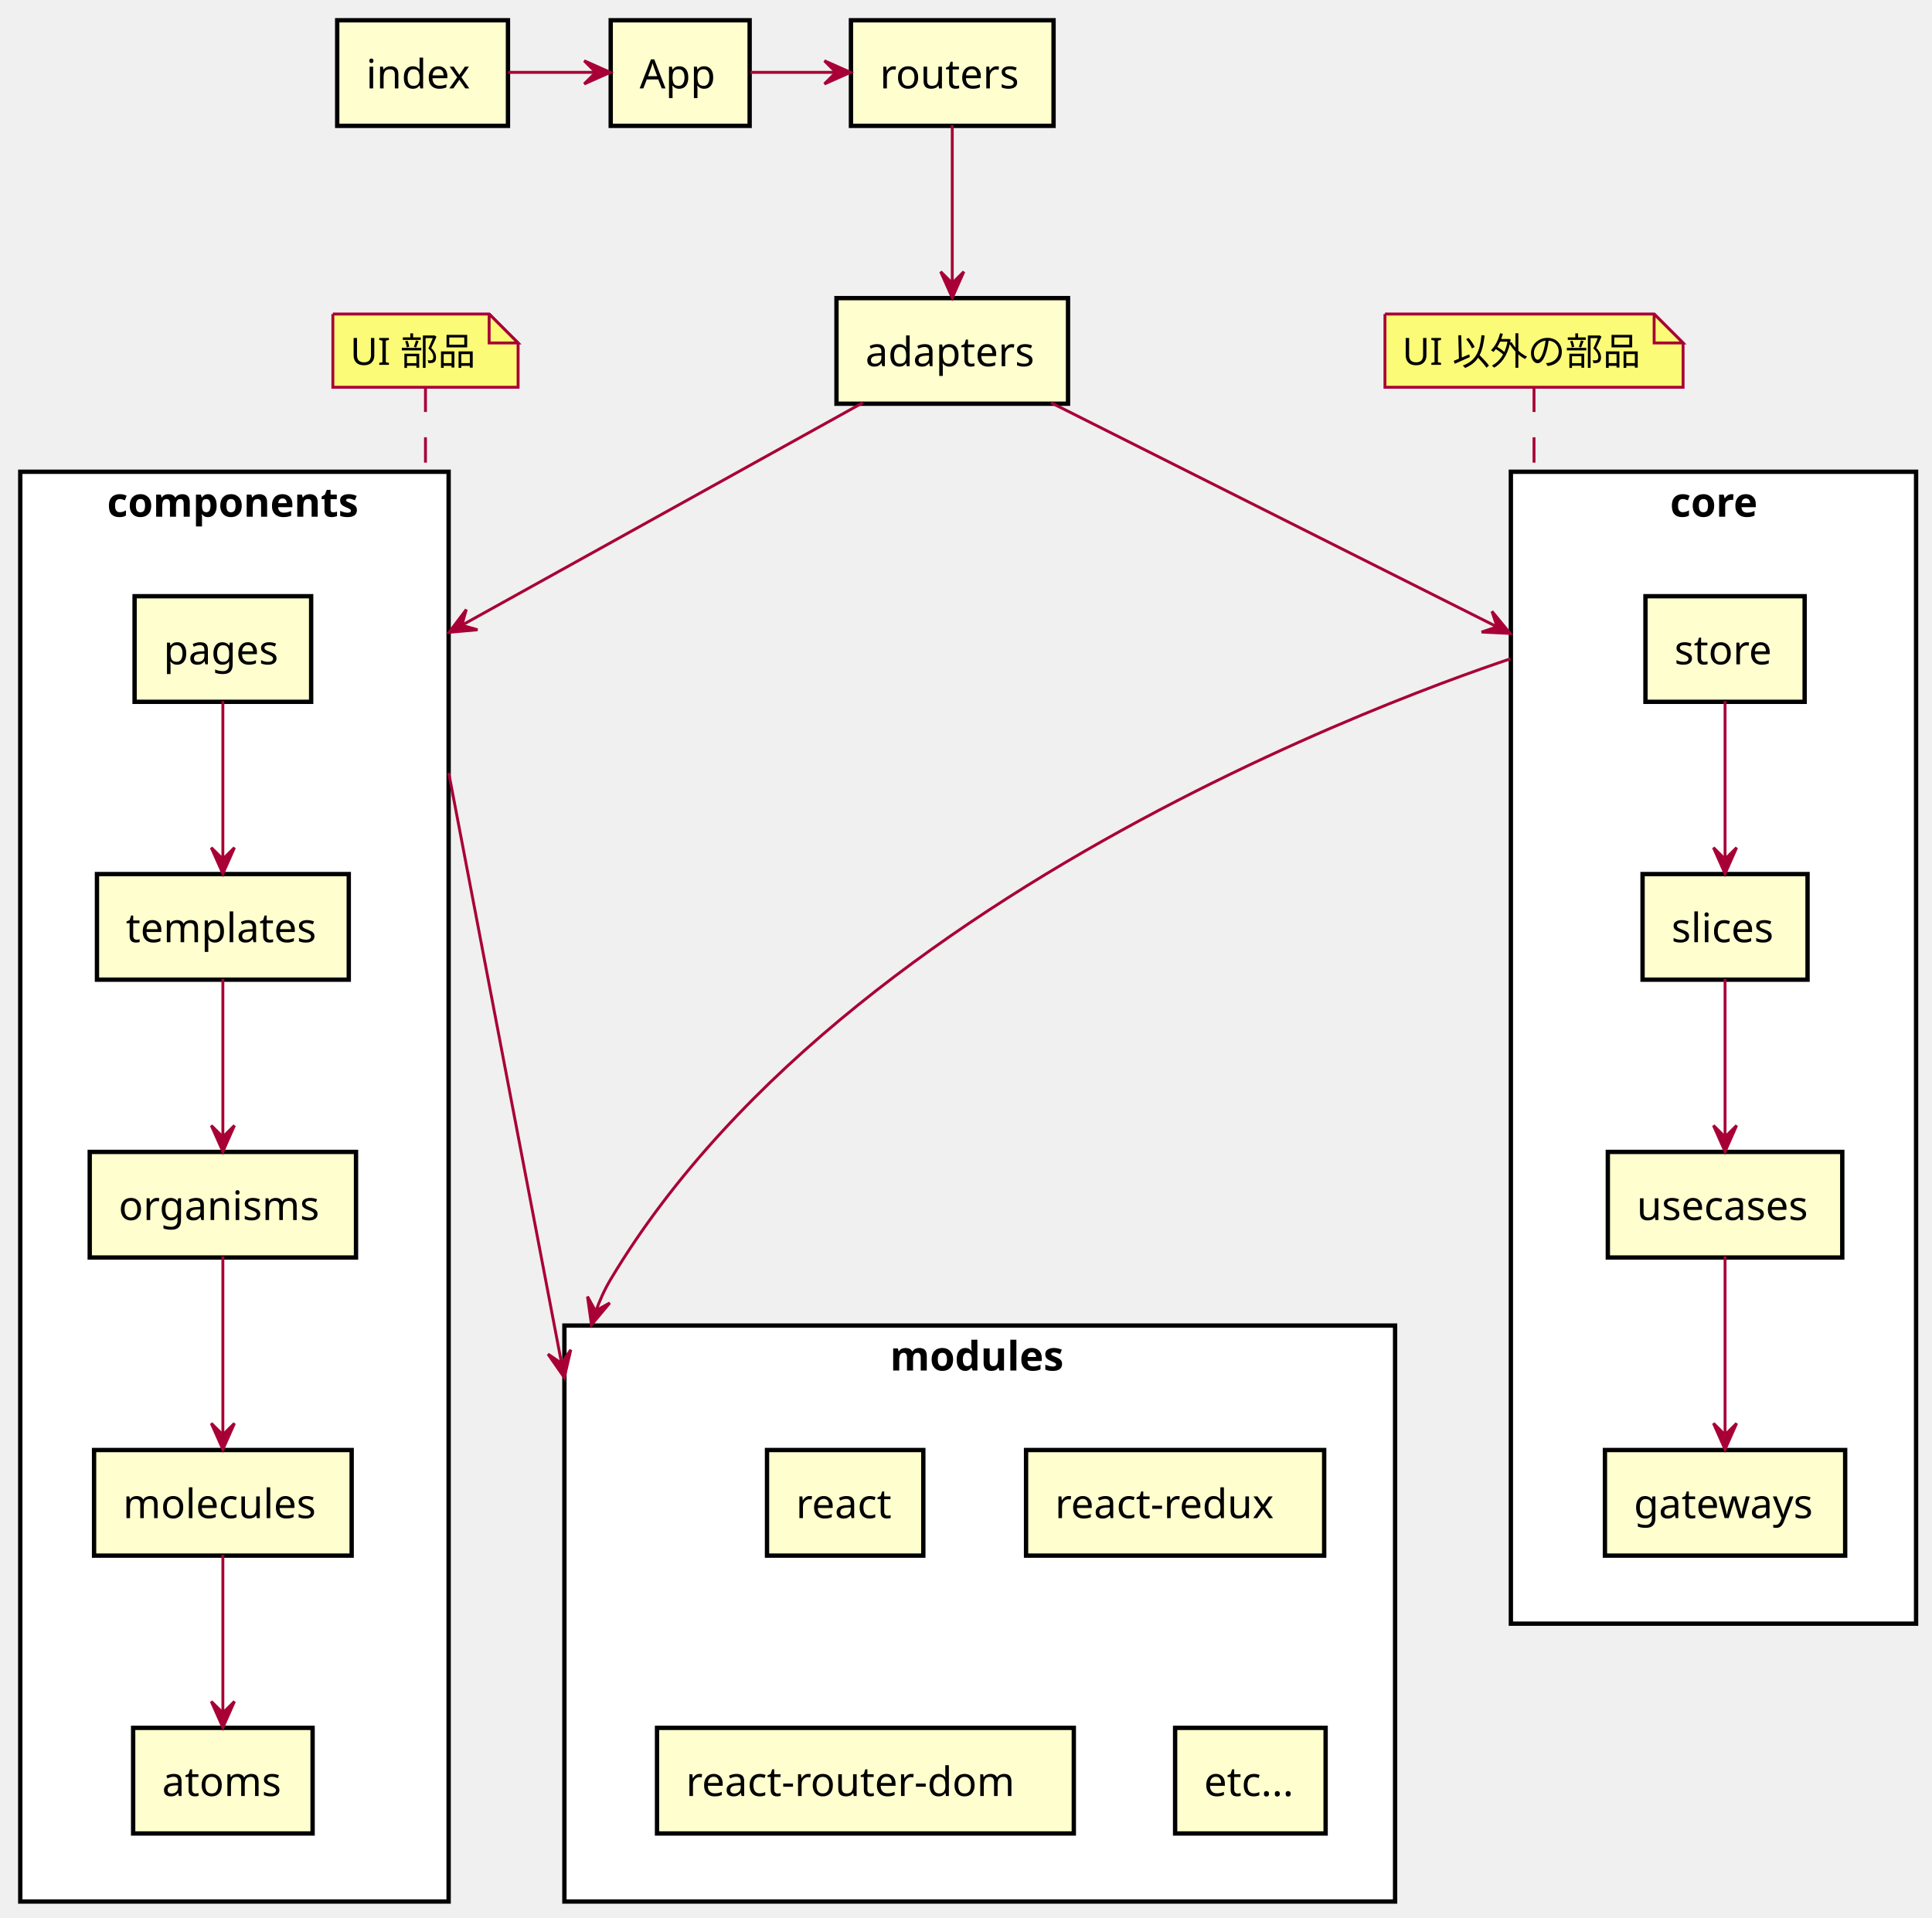
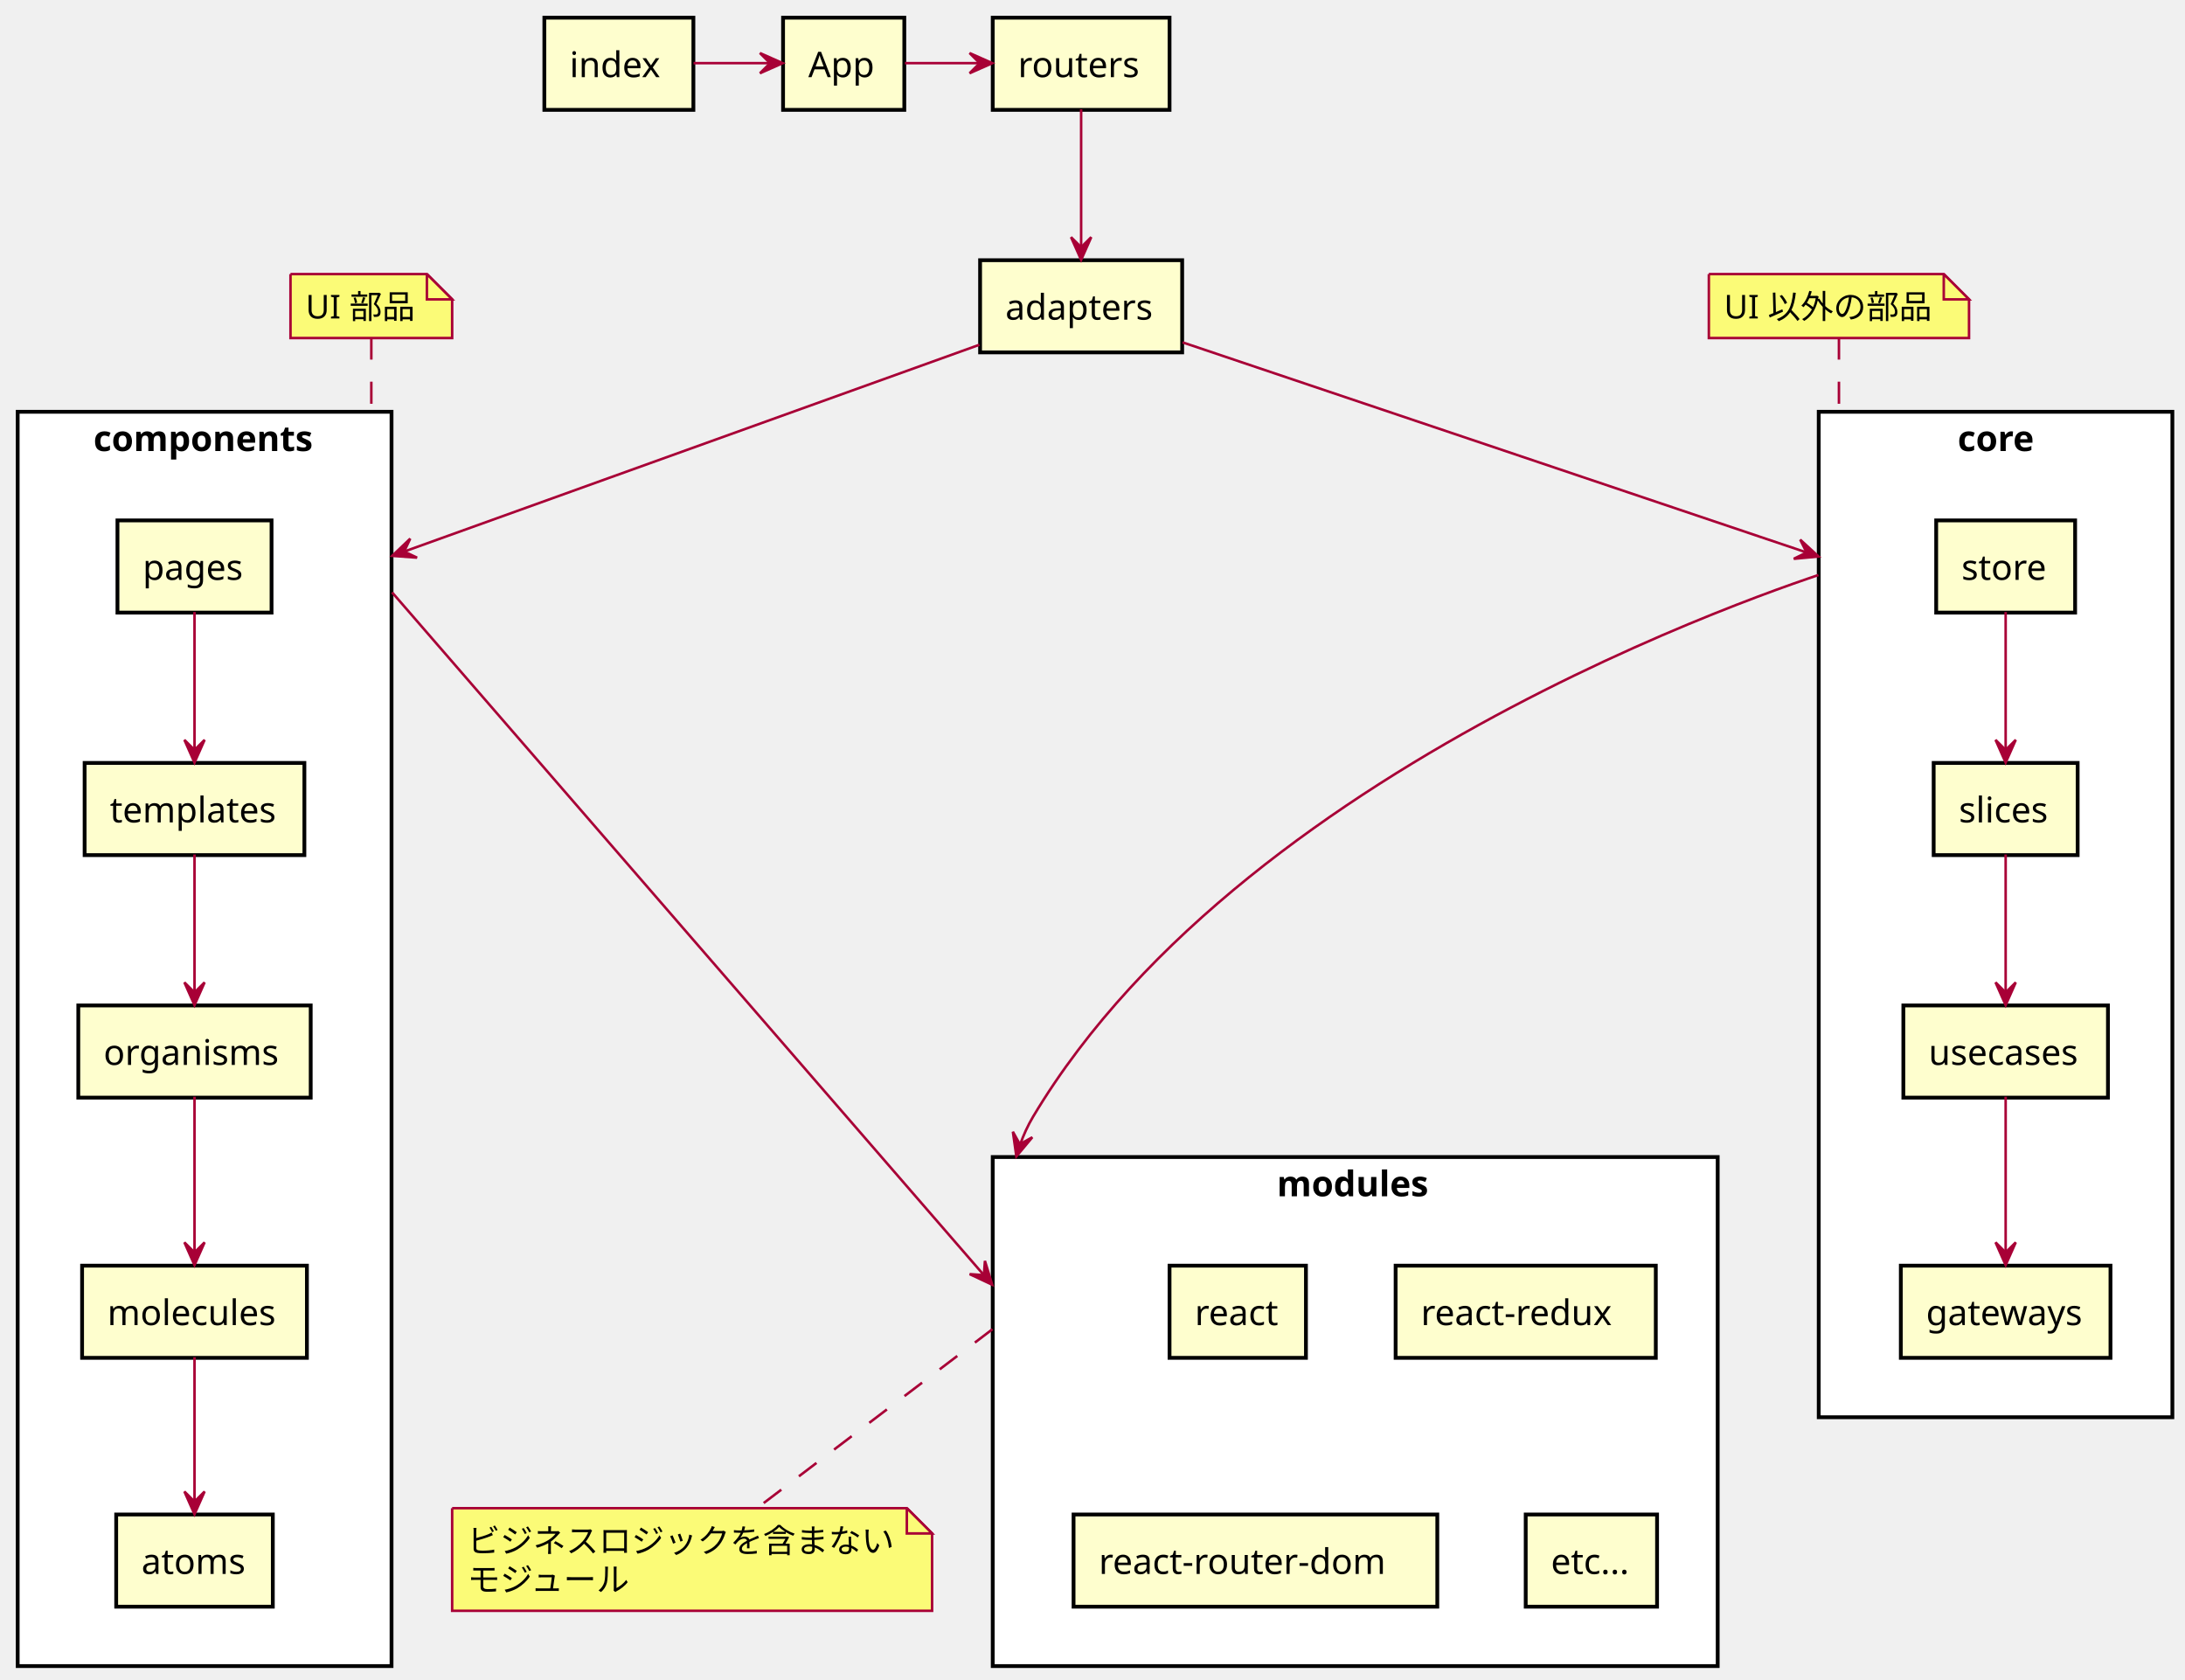
- <svg xmlns="http://www.w3.org/2000/svg" contentScriptType="application/ecmascript" contentStyleType="text/css" height="530.4px" preserveAspectRatio="none" style="width:534px;height:530px;background:#FFFFFF;" version="1.1" viewBox="0 0 534 530" width="534.4px" zoomAndPan="magnify">
+ <svg xmlns="http://www.w3.org/2000/svg" contentScriptType="application/ecmascript" contentStyleType="text/css" height="532px" preserveAspectRatio="none" style="width:692px;height:532px;background:#FFFFFF;" version="1.1" viewBox="0 0 692 532" width="692.8px" zoomAndPan="magnify">
  <defs />
  <g>
-     <rect fill="#FFFFFF" height="395.2" style="stroke:#000000;stroke-width:1.2;" width="118.4" x="5.6" y="130.4" />
+     <rect fill="#FFFFFF" height="397.2" style="stroke:#000000;stroke-width:1.2;" width="118.4" x="5.6" y="130.4" />
    <text fill="#000000" font-family="sans-serif" font-size="11.2" font-weight="bold" lengthAdjust="spacing" textLength="70.4" x="29.6" y="142.828">components</text>
-     <rect fill="#FFFFFF" height="318.4" style="stroke:#000000;stroke-width:1.2;" width="112" x="417.6" y="130.4" />
-     <text fill="#000000" font-family="sans-serif" font-size="11.2" font-weight="bold" lengthAdjust="spacing" textLength="24" x="461.6" y="142.828">core</text>
-     <rect fill="#FFFFFF" height="159.2" style="stroke:#000000;stroke-width:1.2;" width="229.6" x="156" y="366.4" />
-     <text fill="#000000" font-family="sans-serif" font-size="11.2" font-weight="bold" lengthAdjust="spacing" textLength="49.6" x="246" y="378.828">modules</text>
+     <rect fill="#FFFFFF" height="318.4" style="stroke:#000000;stroke-width:1.2;" width="112" x="576" y="130.4" />
+     <text fill="#000000" font-family="sans-serif" font-size="11.2" font-weight="bold" lengthAdjust="spacing" textLength="24" x="620" y="142.828">core</text>
+     <rect fill="#FFFFFF" height="161.2" style="stroke:#000000;stroke-width:1.2;" width="229.6" x="314.4" y="366.4" />
+     <text fill="#000000" font-family="sans-serif" font-size="11.2" font-weight="bold" lengthAdjust="spacing" textLength="49.6" x="404.4" y="378.828">modules</text>
    <rect fill="#FEFECE" height="29.191" style="stroke:#000000;stroke-width:1.2;" width="48.8" x="37.2" y="164.8" />
    <text fill="#000000" font-family="sans-serif" font-size="11.2" lengthAdjust="spacing" textLength="32.8" x="45.2" y="183.628">pages</text>
    <rect fill="#FEFECE" height="29.191" style="stroke:#000000;stroke-width:1.2;" width="73.6" x="24.8" y="318.4" />
    <text fill="#000000" font-family="sans-serif" font-size="11.2" lengthAdjust="spacing" textLength="57.6" x="32.8" y="337.228">organisms</text>
    <rect fill="#FEFECE" height="29.191" style="stroke:#000000;stroke-width:1.2;" width="71.2" x="26" y="400.8" />
    <text fill="#000000" font-family="sans-serif" font-size="11.2" lengthAdjust="spacing" textLength="55.2" x="34" y="419.628">molecules</text>
-     <rect fill="#FEFECE" height="29.191" style="stroke:#000000;stroke-width:1.2;" width="49.6" x="36.8" y="477.6" />
-     <text fill="#000000" font-family="sans-serif" font-size="11.2" lengthAdjust="spacing" textLength="33.6" x="44.8" y="496.428">atoms</text>
+     <rect fill="#FEFECE" height="29.191" style="stroke:#000000;stroke-width:1.2;" width="49.6" x="36.8" y="479.6" />
+     <text fill="#000000" font-family="sans-serif" font-size="11.2" lengthAdjust="spacing" textLength="33.6" x="44.8" y="498.428">atoms</text>
    <rect fill="#FEFECE" height="29.191" style="stroke:#000000;stroke-width:1.2;" width="69.6" x="26.8" y="241.6" />
    <text fill="#000000" font-family="sans-serif" font-size="11.2" lengthAdjust="spacing" textLength="53.6" x="34.8" y="260.428">templates</text>
-     <rect fill="#FEFECE" height="29.191" style="stroke:#000000;stroke-width:1.2;" width="66.4" x="443.6" y="400.8" />
-     <text fill="#000000" font-family="sans-serif" font-size="11.2" lengthAdjust="spacing" textLength="50.4" x="451.6" y="419.628">gateways</text>
-     <rect fill="#FEFECE" height="29.191" style="stroke:#000000;stroke-width:1.2;" width="45.6" x="454" y="241.6" />
-     <text fill="#000000" font-family="sans-serif" font-size="11.2" lengthAdjust="spacing" textLength="29.6" x="462" y="260.428">slices</text>
-     <rect fill="#FEFECE" height="29.191" style="stroke:#000000;stroke-width:1.2;" width="44" x="454.8" y="164.8" />
-     <text fill="#000000" font-family="sans-serif" font-size="11.2" lengthAdjust="spacing" textLength="28" x="462.8" y="183.628">store</text>
-     <rect fill="#FEFECE" height="29.191" style="stroke:#000000;stroke-width:1.2;" width="64.8" x="444.4" y="318.4" />
-     <text fill="#000000" font-family="sans-serif" font-size="11.2" lengthAdjust="spacing" textLength="48.8" x="452.4" y="337.228">usecases</text>
-     <rect fill="#FEFECE" height="29.191" style="stroke:#000000;stroke-width:1.2;" width="43.2" x="212" y="400.8" />
-     <text fill="#000000" font-family="sans-serif" font-size="11.2" lengthAdjust="spacing" textLength="27.2" x="220" y="419.628">react</text>
-     <rect fill="#FEFECE" height="29.191" style="stroke:#000000;stroke-width:1.2;" width="82.4" x="283.6" y="400.8" />
-     <text fill="#000000" font-family="sans-serif" font-size="11.2" lengthAdjust="spacing" textLength="66.4" x="291.6" y="419.628">react-redux</text>
-     <rect fill="#FEFECE" height="29.191" style="stroke:#000000;stroke-width:1.2;" width="115.2" x="181.6" y="477.6" />
-     <text fill="#000000" font-family="sans-serif" font-size="11.2" lengthAdjust="spacing" textLength="99.2" x="189.6" y="496.428">react-router-dom</text>
-     <rect fill="#FEFECE" height="29.191" style="stroke:#000000;stroke-width:1.2;" width="41.6" x="324.8" y="477.6" />
-     <text fill="#000000" font-family="sans-serif" font-size="11.2" lengthAdjust="spacing" textLength="25.6" x="332.8" y="496.428">etc...</text>
-     <rect fill="#FEFECE" height="29.191" style="stroke:#000000;stroke-width:1.2;" width="47.2" x="93.2" y="5.6" />
-     <text fill="#000000" font-family="sans-serif" font-size="11.2" lengthAdjust="spacing" textLength="31.2" x="101.2" y="24.428">index</text>
-     <rect fill="#FEFECE" height="29.191" style="stroke:#000000;stroke-width:1.2;" width="38.4" x="168.8" y="5.6" />
-     <text fill="#000000" font-family="sans-serif" font-size="11.2" lengthAdjust="spacing" textLength="22.4" x="176.8" y="24.428">App</text>
-     <rect fill="#FEFECE" height="29.191" style="stroke:#000000;stroke-width:1.2;" width="56" x="235.2" y="5.6" />
-     <text fill="#000000" font-family="sans-serif" font-size="11.2" lengthAdjust="spacing" textLength="40" x="243.2" y="24.428">routers</text>
-     <rect fill="#FEFECE" height="29.191" style="stroke:#000000;stroke-width:1.2;" width="64" x="231.2" y="82.4" />
-     <text fill="#000000" font-family="sans-serif" font-size="11.2" lengthAdjust="spacing" textLength="48" x="239.2" y="101.228">adapters</text>
+     <rect fill="#FEFECE" height="29.191" style="stroke:#000000;stroke-width:1.2;" width="66.4" x="602" y="400.8" />
+     <text fill="#000000" font-family="sans-serif" font-size="11.2" lengthAdjust="spacing" textLength="50.4" x="610" y="419.628">gateways</text>
+     <rect fill="#FEFECE" height="29.191" style="stroke:#000000;stroke-width:1.2;" width="45.6" x="612.4" y="241.6" />
+     <text fill="#000000" font-family="sans-serif" font-size="11.2" lengthAdjust="spacing" textLength="29.6" x="620.4" y="260.428">slices</text>
+     <rect fill="#FEFECE" height="29.191" style="stroke:#000000;stroke-width:1.2;" width="44" x="613.2" y="164.8" />
+     <text fill="#000000" font-family="sans-serif" font-size="11.2" lengthAdjust="spacing" textLength="28" x="621.2" y="183.628">store</text>
+     <rect fill="#FEFECE" height="29.191" style="stroke:#000000;stroke-width:1.2;" width="64.8" x="602.8" y="318.4" />
+     <text fill="#000000" font-family="sans-serif" font-size="11.2" lengthAdjust="spacing" textLength="48.8" x="610.8" y="337.228">usecases</text>
+     <rect fill="#FEFECE" height="29.191" style="stroke:#000000;stroke-width:1.2;" width="43.2" x="370.4" y="400.8" />
+     <text fill="#000000" font-family="sans-serif" font-size="11.2" lengthAdjust="spacing" textLength="27.2" x="378.4" y="419.628">react</text>
+     <rect fill="#FEFECE" height="29.191" style="stroke:#000000;stroke-width:1.2;" width="82.4" x="442" y="400.8" />
+     <text fill="#000000" font-family="sans-serif" font-size="11.2" lengthAdjust="spacing" textLength="66.4" x="450" y="419.628">react-redux</text>
+     <rect fill="#FEFECE" height="29.191" style="stroke:#000000;stroke-width:1.2;" width="115.2" x="340" y="479.6" />
+     <text fill="#000000" font-family="sans-serif" font-size="11.2" lengthAdjust="spacing" textLength="99.2" x="348" y="498.428">react-router-dom</text>
+     <rect fill="#FEFECE" height="29.191" style="stroke:#000000;stroke-width:1.2;" width="41.6" x="483.2" y="479.6" />
+     <text fill="#000000" font-family="sans-serif" font-size="11.2" lengthAdjust="spacing" textLength="25.6" x="491.2" y="498.428">etc...</text>
+     <rect fill="#FEFECE" height="29.191" style="stroke:#000000;stroke-width:1.2;" width="47.2" x="172.4" y="5.6" />
+     <text fill="#000000" font-family="sans-serif" font-size="11.2" lengthAdjust="spacing" textLength="31.2" x="180.4" y="24.428">index</text>
+     <rect fill="#FEFECE" height="29.191" style="stroke:#000000;stroke-width:1.2;" width="38.4" x="248" y="5.6" />
+     <text fill="#000000" font-family="sans-serif" font-size="11.2" lengthAdjust="spacing" textLength="22.4" x="256" y="24.428">App</text>
+     <rect fill="#FEFECE" height="29.191" style="stroke:#000000;stroke-width:1.2;" width="56" x="314.4" y="5.6" />
+     <text fill="#000000" font-family="sans-serif" font-size="11.2" lengthAdjust="spacing" textLength="40" x="322.4" y="24.428">routers</text>
+     <rect fill="#FEFECE" height="29.191" style="stroke:#000000;stroke-width:1.2;" width="64" x="310.4" y="82.4" />
+     <text fill="#000000" font-family="sans-serif" font-size="11.2" lengthAdjust="spacing" textLength="48" x="318.4" y="101.228">adapters</text>
    <path d="M92,86.8 L92,107.048 L143.2,107.048 L143.2,94.8 L135.2,86.8 L92,86.8 " fill="#FBFB77" style="stroke:#A80036;stroke-width:0.8;" />
    <path d="M135.2,86.8 L135.2,94.8 L143.2,94.8 L135.2,86.8 " fill="#FBFB77" style="stroke:#A80036;stroke-width:0.8;" />
    <text fill="#000000" font-family="sans-serif" font-size="10.4" lengthAdjust="spacing" textLength="34.4" x="96.8" y="100.855">UI 部品</text>
-     <path d="M382.8,86.8 L382.8,107.048 L465.2,107.048 L465.2,94.8 L457.2,86.8 L382.8,86.8 " fill="#FBFB77" style="stroke:#A80036;stroke-width:0.8;" />
-     <path d="M457.2,86.8 L457.2,94.8 L465.2,94.8 L457.2,86.8 " fill="#FBFB77" style="stroke:#A80036;stroke-width:0.8;" />
-     <text fill="#000000" font-family="sans-serif" font-size="10.4" lengthAdjust="spacing" textLength="65.6" x="387.6" y="100.855">UI 以外の部品</text>
+     <path d="M541.2,86.8 L541.2,107.048 L623.6,107.048 L623.6,94.8 L615.6,86.8 L541.2,86.8 " fill="#FBFB77" style="stroke:#A80036;stroke-width:0.8;" />
+     <path d="M615.6,86.8 L615.6,94.8 L623.6,94.8 L615.6,86.8 " fill="#FBFB77" style="stroke:#A80036;stroke-width:0.8;" />
+     <text fill="#000000" font-family="sans-serif" font-size="10.4" lengthAdjust="spacing" textLength="65.6" x="546" y="100.855">UI 以外の部品</text>
+     <path d="M143.2,477.6 L143.2,510.097 L295.2,510.097 L295.2,485.6 L287.2,477.6 L143.2,477.6 " fill="#FBFB77" style="stroke:#A80036;stroke-width:0.8;" />
+     <path d="M287.2,477.6 L287.2,485.6 L295.2,485.6 L287.2,477.6 " fill="#FBFB77" style="stroke:#A80036;stroke-width:0.8;" />
+     <text fill="#000000" font-family="sans-serif" font-size="10.4" lengthAdjust="spacing" textLength="135.2" x="148" y="491.655">ビジネスロジックを含まない</text>
+     <text fill="#000000" font-family="sans-serif" font-size="10.4" lengthAdjust="spacing" textLength="52" x="148" y="503.903">モジュール</text>
    <path d="M117.6,106.872 C117.6,112.094 117.6,119.078 117.6,126.639 C117.6,127.585 117.6,128.539 117.6,129.5 C117.6,129.74 117.6,129.981 117.6,130.222 " fill="none" id="GMN7-components" style="stroke:#A80036;stroke-width:0.8;stroke-dasharray:7.0,7.0;" />
-     <path d="M424,106.872 C424,112.094 424,119.078 424,126.639 C424,127.585 424,128.539 424,129.5 C424,129.74 424,129.981 424,130.222 " fill="none" id="GMN11-core" style="stroke:#A80036;stroke-width:0.8;stroke-dasharray:7.0,7.0;" />
-     <path d="M140.44,20 C148.456,20 156.472,20 164.488,20 " fill="none" id="index-to-App" style="stroke:#A80036;stroke-width:0.8;" />
-     <polygon fill="#A80036" points="168.68,20,161.48,16.8,164.68,20,161.48,23.2,168.68,20" style="stroke:#A80036;stroke-width:0.8;" />
-     <path d="M207.384,20 C215.248,20 223.104,20 230.968,20 " fill="none" id="App-to-routers" style="stroke:#A80036;stroke-width:0.8;" />
-     <polygon fill="#A80036" points="235.072,20,227.872,16.8,231.072,20,227.872,23.2,235.072,20" style="stroke:#A80036;stroke-width:0.8;" />
-     <path d="M263.2,34.592 C263.2,46.784 263.2,64.648 263.2,77.968 " fill="none" id="routers-to-adapters" style="stroke:#A80036;stroke-width:0.8;" />
-     <polygon fill="#A80036" points="263.2,82.296,266.4,75.096,263.2,78.296,260,75.096,263.2,82.296" style="stroke:#A80036;stroke-width:0.8;" />
+     <path d="M582.4,106.872 C582.4,112.094 582.4,119.078 582.4,126.639 C582.4,127.585 582.4,128.539 582.4,129.5 C582.4,129.74 582.4,129.981 582.4,130.222 " fill="none" id="GMN11-core" style="stroke:#A80036;stroke-width:0.8;stroke-dasharray:7.0,7.0;" />
+     <path d="M219.64,20 C227.656,20 235.672,20 243.688,20 " fill="none" id="index-to-App" style="stroke:#A80036;stroke-width:0.8;" />
+     <polygon fill="#A80036" points="247.88,20,240.68,16.8,243.88,20,240.68,23.2,247.88,20" style="stroke:#A80036;stroke-width:0.8;" />
+     <path d="M286.584,20 C294.448,20 302.304,20 310.168,20 " fill="none" id="App-to-routers" style="stroke:#A80036;stroke-width:0.8;" />
+     <polygon fill="#A80036" points="314.272,20,307.072,16.8,310.272,20,307.072,23.2,314.272,20" style="stroke:#A80036;stroke-width:0.8;" />
+     <path d="M342.4,34.592 C342.4,46.784 342.4,64.648 342.4,77.968 " fill="none" id="routers-to-adapters" style="stroke:#A80036;stroke-width:0.8;" />
+     <polygon fill="#A80036" points="342.4,82.296,345.6,75.096,342.4,78.296,339.2,75.096,342.4,82.296" style="stroke:#A80036;stroke-width:0.8;" />
    <path d="M61.6,193.792 C61.6,205.984 61.6,223.848 61.6,237.168 " fill="none" id="pages-to-templates" style="stroke:#A80036;stroke-width:0.8;" />
    <polygon fill="#A80036" points="61.6,241.496,64.8,234.296,61.6,237.496,58.4,234.296,61.6,241.496" style="stroke:#A80036;stroke-width:0.8;" />
    <path d="M61.6,347.304 C61.6,360.888 61.6,381.752 61.6,396.608 " fill="none" id="organisms-to-molecules" style="stroke:#A80036;stroke-width:0.8;" />
    <polygon fill="#A80036" points="61.6,400.624,64.8,393.424,61.6,396.624,58.4,393.424,61.6,400.624" style="stroke:#A80036;stroke-width:0.8;" />
-     <path d="M61.6,429.792 C61.6,441.984 61.6,459.848 61.6,473.168 " fill="none" id="molecules-to-atoms" style="stroke:#A80036;stroke-width:0.8;" />
-     <polygon fill="#A80036" points="61.6,477.496,64.8,470.296,61.6,473.496,58.4,470.296,61.6,477.496" style="stroke:#A80036;stroke-width:0.8;" />
+     <path d="M61.6,429.8 C61.6,442.536 61.6,461.512 61.6,475.392 " fill="none" id="molecules-to-atoms" style="stroke:#A80036;stroke-width:0.8;" />
+     <polygon fill="#A80036" points="61.6,479.52,64.8,472.32,61.6,475.52,58.4,472.32,61.6,479.52" style="stroke:#A80036;stroke-width:0.8;" />
    <path d="M61.6,270.592 C61.6,282.784 61.6,300.648 61.6,313.968 " fill="none" id="templates-to-organisms" style="stroke:#A80036;stroke-width:0.8;" />
    <polygon fill="#A80036" points="61.6,318.296,64.8,311.096,61.6,314.296,58.4,311.096,61.6,318.296" style="stroke:#A80036;stroke-width:0.8;" />
-     <path d="M476.8,193.792 C476.8,205.984 476.8,223.848 476.8,237.168 " fill="none" id="store-to-slices" style="stroke:#A80036;stroke-width:0.8;" />
-     <polygon fill="#A80036" points="476.8,241.496,480,234.296,476.8,237.496,473.6,234.296,476.8,241.496" style="stroke:#A80036;stroke-width:0.8;" />
-     <path d="M476.8,270.592 C476.8,282.784 476.8,300.648 476.8,313.968 " fill="none" id="slices-to-usecases" style="stroke:#A80036;stroke-width:0.8;" />
-     <polygon fill="#A80036" points="476.8,318.296,480,311.096,476.8,314.296,473.6,311.096,476.8,318.296" style="stroke:#A80036;stroke-width:0.8;" />
-     <path d="M476.8,347.304 C476.8,360.888 476.8,381.752 476.8,396.608 " fill="none" id="usecases-to-gateways" style="stroke:#A80036;stroke-width:0.8;" />
-     <polygon fill="#A80036" points="476.8,400.624,480,393.424,476.8,396.624,473.6,393.424,476.8,400.624" style="stroke:#A80036;stroke-width:0.8;" />
-     <path d="M238.504,111.304 C218.056,122.652 188.448,139.084 163.65,152.846 C151.251,159.727 140.054,165.94 131.807,170.517 C129.745,171.661 127.867,172.703 126.201,173.628 C125.785,173.859 125.381,174.083 124.992,174.299 C124.797,174.407 124.605,174.513 124.418,174.617 C124.323,174.67 124.23,174.721 124.138,174.772 " fill="none" id="adapters-to-components" style="stroke:#A80036;stroke-width:0.8;" />
-     <polygon fill="#A80036" points="124.138,174.772,131.987,174.077,127.636,172.832,128.881,168.481,124.138,174.772" style="stroke:#A80036;stroke-width:0.8;" />
-     <path d="M290.48,111.304 C313.06,122.652 345.758,139.084 373.144,152.846 C386.837,159.727 399.202,165.94 408.31,170.517 C410.587,171.661 412.661,172.703 414.501,173.628 C415.421,174.09 416.282,174.523 417.081,174.924 C417.181,174.975 417.28,175.024 417.378,175.074 " fill="none" id="adapters-to-core" style="stroke:#A80036;stroke-width:0.8;" />
-     <polygon fill="#A80036" points="417.378,175.074,412.381,168.982,413.804,173.278,409.508,174.701,417.378,175.074" style="stroke:#A80036;stroke-width:0.8;" />
-     <path d="M417.494,182.101 C417.349,182.149 417.203,182.198 417.054,182.249 C416.756,182.348 416.449,182.452 416.134,182.558 C415.503,182.772 414.837,182.999 414.138,183.239 C408.54,185.16 400.773,187.939 391.394,191.589 C372.635,198.887 347.426,209.665 320.227,224.01 C265.828,252.7 203.464,295.66 168.8,353.6 C167.111,356.424 165.737,359.456 164.627,362.603 C164.35,363.39 164.089,364.184 163.843,364.984 C163.72,365.384 163.602,365.786 163.487,366.188 " fill="none" id="core-to-modules" style="stroke:#A80036;stroke-width:0.8;" />
-     <polygon fill="#A80036" points="163.487,366.188,168.54,360.143,164.585,362.342,162.386,358.386,163.487,366.188" style="stroke:#A80036;stroke-width:0.8;" />
-     <path d="M124.029,213.65 C124.28,214.96 124.536,216.299 124.797,217.665 C128.974,239.523 134.487,268.368 140,297.212 C145.513,326.056 151.026,354.899 155.203,376.753 C155.464,378.119 155.72,379.457 155.97,380.767 " fill="none" id="components-to-modules" style="stroke:#A80036;stroke-width:0.8;" />
-     <polygon fill="#A80036" points="155.97,380.767,157.762,373.094,155.22,376.838,151.476,374.296,155.97,380.767" style="stroke:#A80036;stroke-width:0.8;" />
+     <path d="M635.2,193.792 C635.2,205.984 635.2,223.848 635.2,237.168 " fill="none" id="store-to-slices" style="stroke:#A80036;stroke-width:0.8;" />
+     <polygon fill="#A80036" points="635.2,241.496,638.4,234.296,635.2,237.496,632,234.296,635.2,241.496" style="stroke:#A80036;stroke-width:0.8;" />
+     <path d="M635.2,270.592 C635.2,282.784 635.2,300.648 635.2,313.968 " fill="none" id="slices-to-usecases" style="stroke:#A80036;stroke-width:0.8;" />
+     <polygon fill="#A80036" points="635.2,318.296,638.4,311.096,635.2,314.296,632,311.096,635.2,318.296" style="stroke:#A80036;stroke-width:0.8;" />
+     <path d="M635.2,347.304 C635.2,360.888 635.2,381.752 635.2,396.608 " fill="none" id="usecases-to-gateways" style="stroke:#A80036;stroke-width:0.8;" />
+     <polygon fill="#A80036" points="635.2,400.624,638.4,393.424,635.2,396.624,632,393.424,635.2,400.624" style="stroke:#A80036;stroke-width:0.8;" />
+     <path d="M310.192,109.176 C279.596,120.172 232.462,137.114 192.482,151.485 C172.492,158.671 154.291,165.213 140.839,170.049 C134.113,172.466 128.575,174.457 124.594,175.888 C124.47,175.933 124.347,175.977 124.226,176.021 " fill="none" id="adapters-to-components" style="stroke:#A80036;stroke-width:0.8;" />
+     <polygon fill="#A80036" points="124.226,176.021,132.084,176.596,127.99,174.667,129.919,170.574,124.226,176.021" style="stroke:#A80036;stroke-width:0.8;" />
+     <path d="M374.52,108.416 C406.708,119.252 457.57,136.374 500.926,150.97 C522.604,158.268 542.405,164.935 557.058,169.868 C564.384,172.335 570.423,174.368 574.766,175.831 C575.037,175.922 575.302,176.011 575.56,176.098 C575.689,176.142 575.817,176.185 575.942,176.227 " fill="none" id="adapters-to-core" style="stroke:#A80036;stroke-width:0.8;" />
+     <polygon fill="#A80036" points="575.942,176.227,570.14,170.896,572.152,174.95,568.097,176.962,575.942,176.227" style="stroke:#A80036;stroke-width:0.8;" />
+     <path d="M314.324,420.922 C314.252,420.976 314.18,421.031 314.107,421.087 C313.816,421.308 313.517,421.535 313.21,421.769 C312.595,422.236 311.949,422.726 311.273,423.24 C305.866,427.349 298.557,432.902 290.407,439.094 C274.108,451.478 254.448,466.416 239.92,477.456 " fill="none" id="modules-GMN36" style="stroke:#A80036;stroke-width:0.8;stroke-dasharray:7.0,7.0;" />
+     <path d="M575.894,182.101 C575.749,182.149 575.603,182.198 575.454,182.249 C575.156,182.348 574.849,182.452 574.534,182.558 C573.903,182.772 573.237,182.999 572.538,183.239 C566.94,185.16 559.173,187.939 549.794,191.589 C531.035,198.887 505.827,209.665 478.627,224.01 C424.228,252.7 361.864,295.66 327.2,353.6 C325.511,356.424 324.137,359.456 323.027,362.603 C322.75,363.39 322.489,364.184 322.243,364.984 C322.12,365.384 322.002,365.786 321.887,366.188 " fill="none" id="core-to-modules" style="stroke:#A80036;stroke-width:0.8;" />
+     <polygon fill="#A80036" points="321.887,366.188,326.94,360.143,322.985,362.342,320.786,358.386,321.887,366.188" style="stroke:#A80036;stroke-width:0.8;" />
+     <path d="M124.176,187.583 C124.477,187.929 124.787,188.287 125.106,188.655 C125.744,189.392 126.42,190.172 127.131,190.992 C132.818,197.554 140.778,206.736 150.252,217.665 C169.199,239.523 194.204,268.368 219.209,297.212 C244.214,326.056 269.217,354.899 288.162,376.753 C297.634,387.68 305.592,396.86 311.277,403.419 C311.988,404.239 312.663,405.018 313.301,405.754 C313.62,406.122 313.93,406.479 314.231,406.826 " fill="none" id="components-to-modules" style="stroke:#A80036;stroke-width:0.8;" />
+     <polygon fill="#A80036" points="314.231,406.826,311.933,399.289,311.611,403.803,307.097,403.481,314.231,406.826" style="stroke:#A80036;stroke-width:0.8;" />
  </g>
</svg>
